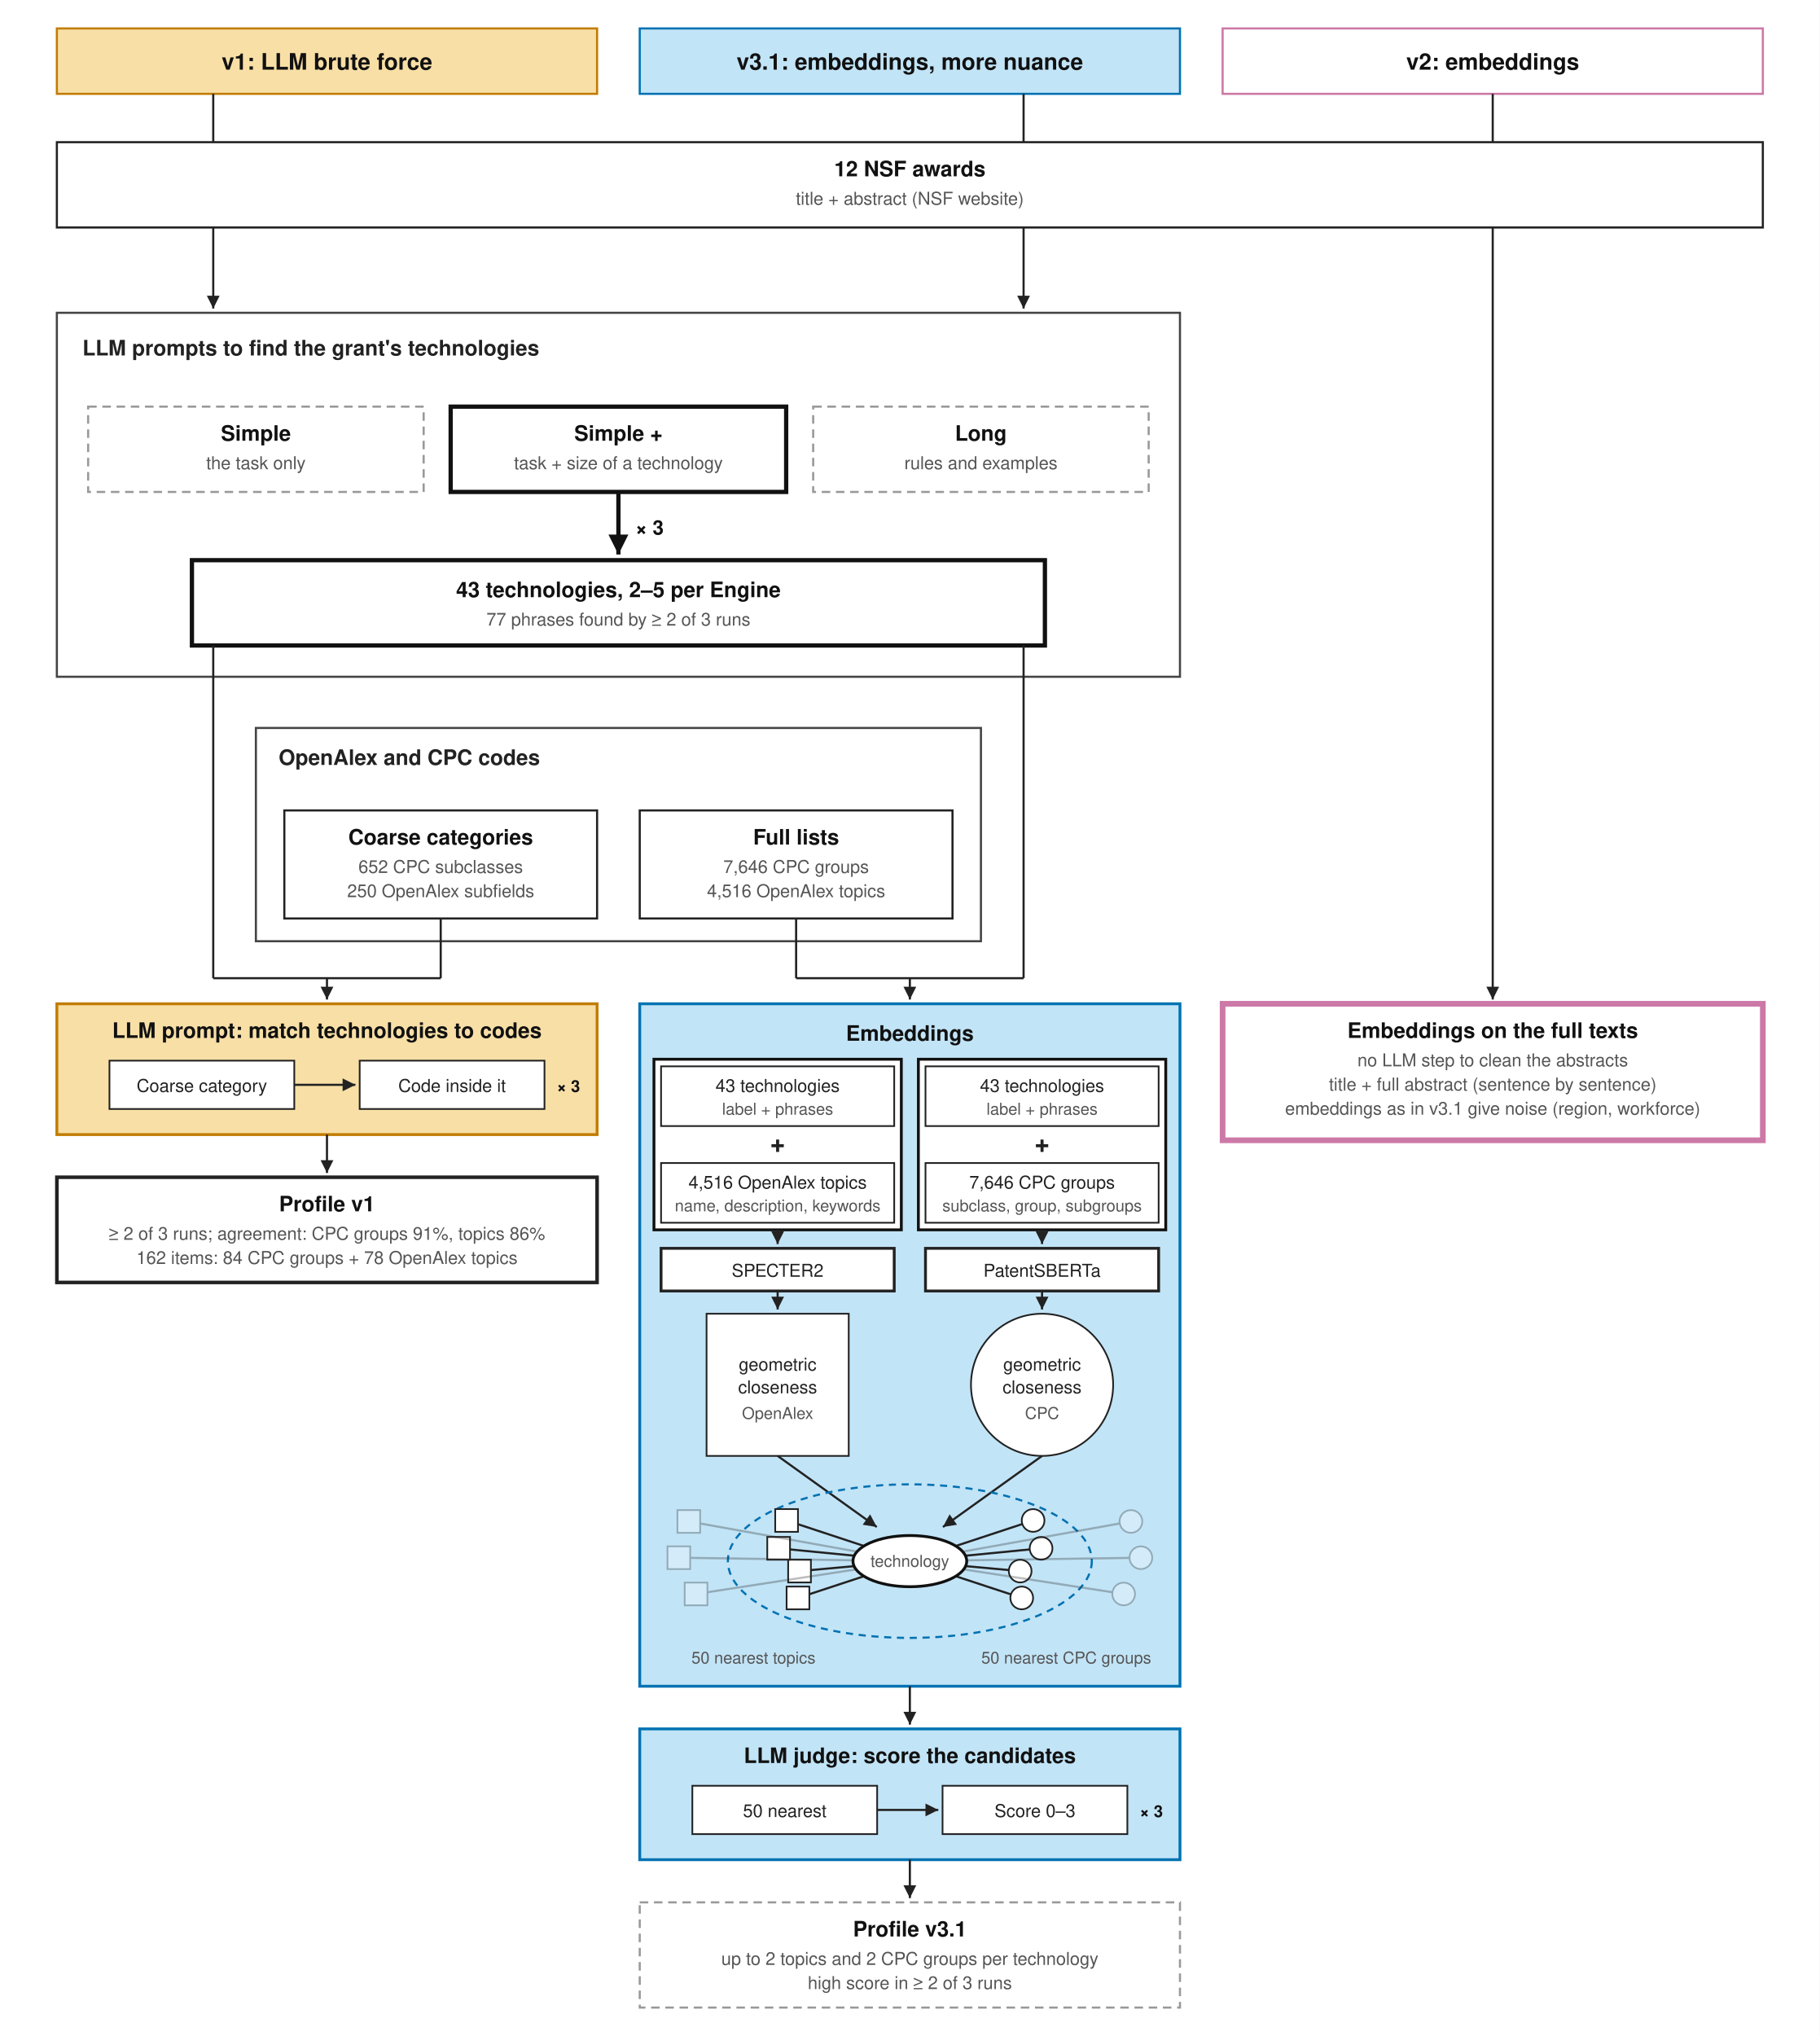
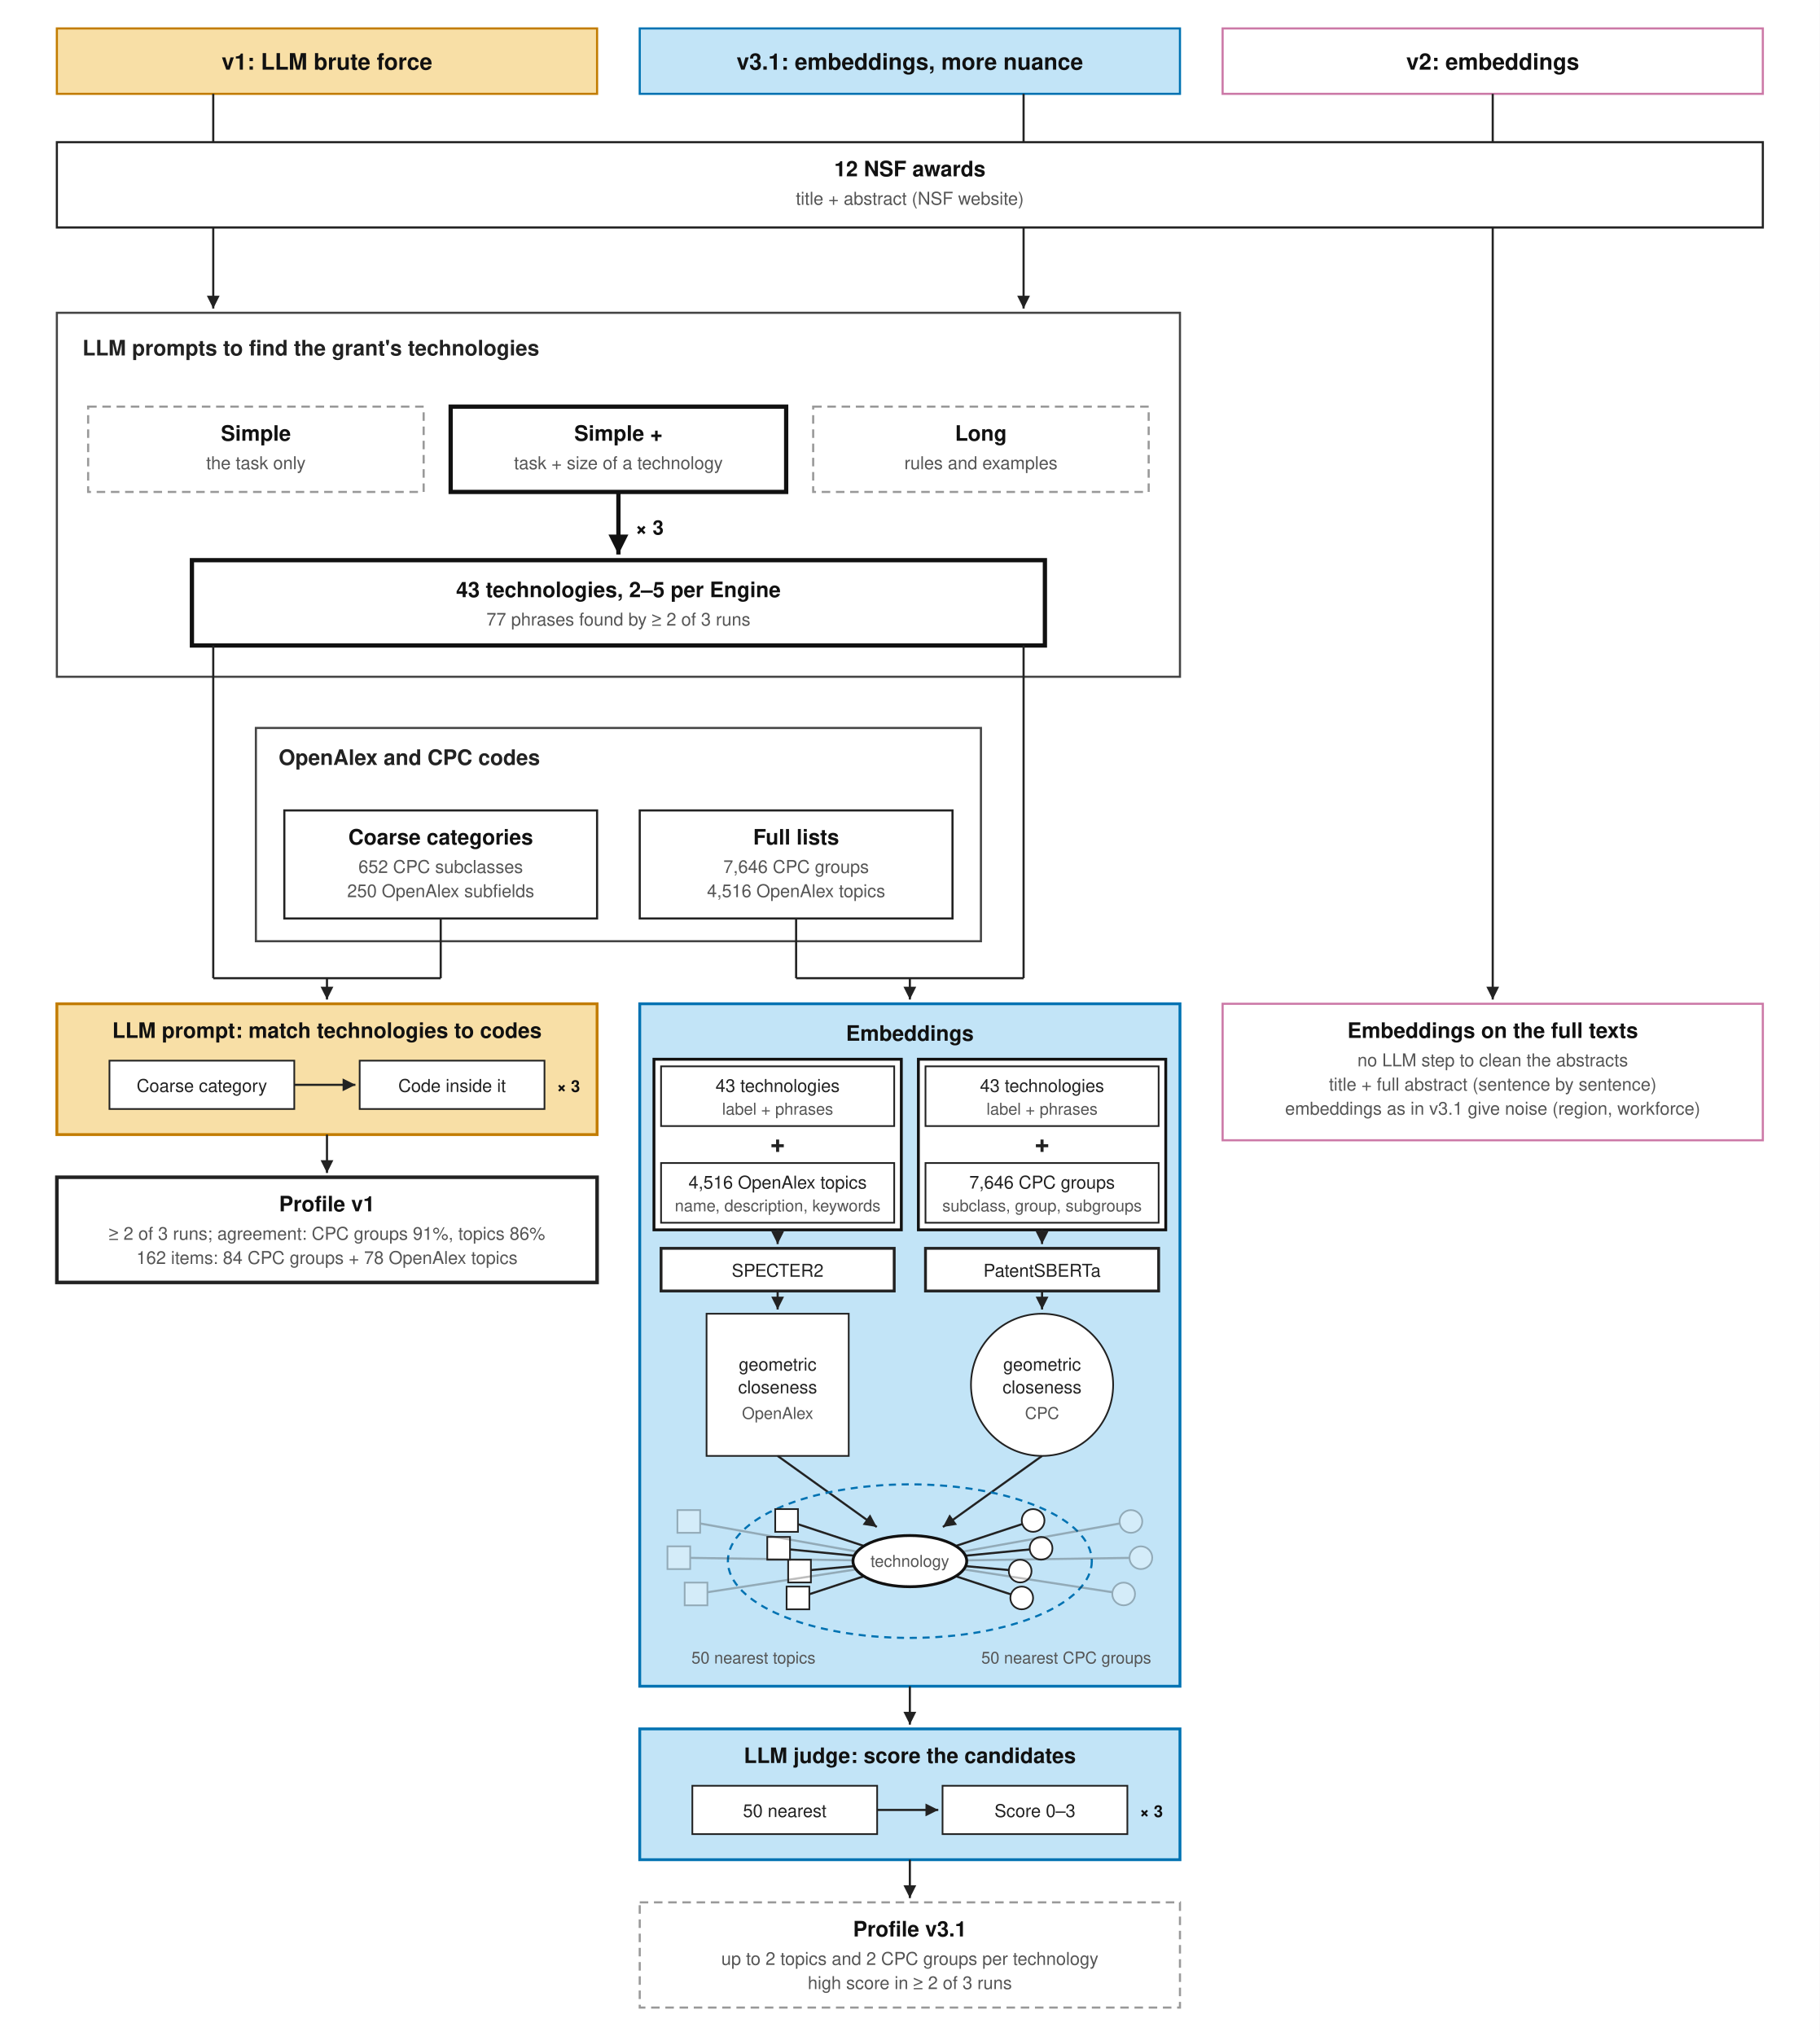
<svg xmlns="http://www.w3.org/2000/svg" viewBox="0 0 1280 1432" width="1280" height="1432">
  <defs>
    <marker id="a" viewBox="0 0 10 10" refX="10" refY="5" markerWidth="9" markerHeight="9" markerUnits="userSpaceOnUse" orient="auto">
      <path d="M0,0 L10,5 L0,10 z" fill="#222" />
    </marker>
    <marker id="A" viewBox="0 0 10 10" refX="10" refY="5" markerWidth="14" markerHeight="14" markerUnits="userSpaceOnUse" orient="auto">
      <path d="M0,0 L10,5 L0,10 z" fill="#111" />
    </marker>
    <style>
/* palette: Okabe-Ito orange #E69F00 (v1) and sky blue #56B4E9 / blue #0072B2 (v3.1), reddish purple #CC79A7 (v2);
   tints for fills, darker shades for borders; checked for protan-, deutan- and tritanopia (Machado 2009):
   the v1 and v3.1 fills differ by dE &gt;= 33 in all three */
text { font-family: Helvetica, Arial, "DejaVu Sans", sans-serif; }
.box { fill: #fff; stroke: #222; stroke-width: 1.5; }
.v2 { fill: #e3ecf9; stroke: #4a6fa5; stroke-width: 1.5; }
.head { fill: #fff; stroke: #222; stroke-width: 1.5; }
.h2 { stroke: #cc79a7; } .h3 { fill: #c2e4f7; stroke: #0072b2; } .h1 { fill: #f8dfa6; stroke: #c27c00; }
.common { fill: #fff; stroke: #444; stroke-width: 1.5; }
.prompts { fill: #fff; stroke: #444; stroke-width: 1.5; }
.model { fill: #fff; stroke: #222; stroke-width: 2; }
.frame { fill: #fff; stroke: #111; stroke-width: 2; }
.judge { fill: #c2e4f7; stroke: #0072b2; stroke-width: 2; }
- .v2c { fill: #fff; stroke: #cc79a7; stroke-width: 4; }
+ .v2c { fill: #fff; stroke: #cc79a7; stroke-width: 1.5; }   /* as the v2 header */
.bound { fill: none; stroke: #0072b2; stroke-width: 1.5; stroke-dasharray: 5 4; }
.tc { fill: #fff; stroke: #111; stroke-width: 2; }
.plus { font-size: 18px; font-weight: 700; fill: #222; text-anchor: middle; }
.x3 { font-size: 14px; font-weight: 700; fill: #111; }
.LN2 { fill: none; stroke: #222; stroke-width: 1.5; }
.pr { fill: #fff; stroke: #999; stroke-width: 1.5; stroke-dasharray: 6 4; }
.chosen { fill: #fff; stroke: #111; stroke-width: 3; }
.tech { fill: #fff; stroke: #111; stroke-width: 3; }
.out1 { fill: #fff; stroke: #222; stroke-width: 2.5; }
.q { fill: #fff; stroke: #222; stroke-width: 1.2; }
.qs { font-size: 12.5px; fill: #222; text-anchor: middle; }
.qss { font-size: 11.5px; fill: #555; text-anchor: middle; }
.emb { fill: #c2e4f7; stroke: #0072b2; stroke-width: 2; }
.llm { fill: #f8dfa6; stroke: #c27c00; stroke-width: 2; }
.stop { fill: #fdecea; stroke: #b3261e; stroke-width: 2; }
.km { fill: #fbe9dc; stroke: #c0632b; stroke-width: 1.2; }
.kmt { font-size: 11px; font-weight: 700; fill: #9a4a1c; text-anchor: middle; }
.th { font-size: 16px; font-weight: 700; fill: #111; text-anchor: middle; }
.t { font-size: 15px; font-weight: 700; fill: #111; text-anchor: middle; }
.stopt { font-size: 15px; font-weight: 700; fill: #b3261e; text-anchor: middle; }
.s { font-size: 12.5px; fill: #555; text-anchor: middle; }
.bt { font-size: 15px; font-weight: 700; fill: #222; }
.bs { font-size: 12.5px; fill: #555; }
.note { font-size: 12px; font-style: italic; fill: #888; text-anchor: middle; }
.tag { font-size: 11.5px; font-weight: 700; fill: #111; text-anchor: end; }
.lg { font-size: 12px; fill: #444; }
.ln { fill: none; stroke: #222; stroke-width: 1.5; }
.LN { fill: none; stroke: #111; stroke-width: 3; }
.dl { fill: none; stroke: #999; stroke-width: 1.5; stroke-dasharray: 5 4; }
</style>
  </defs>
  <rect width="100%" height="100%" fill="#fff" />
  <rect class="head h1" x="40" y="20" width="380" height="46" />
  <text class="th" x="230.0" y="49">v1: LLM brute force</text>
  <rect class="head h3" x="450" y="20" width="380" height="46" />
  <text class="th" x="640.0" y="49">v3.1: embeddings, more nuance</text>
  <rect class="head h2" x="860" y="20" width="380" height="46" />
  <text class="th" x="1050.0" y="49">v2: embeddings</text>
  <rect class="box" x="40" y="100" width="1200" height="60" />
  <text class="t" x="640.0" y="124">12 NSF awards</text>
  <text class="s" x="640.0" y="144">title + abstract (NSF website)</text>
  <rect class="prompts" x="40" y="220" width="790" height="256" />
  <text class="bt" x="58" y="250">LLM prompts to find the grant's technologies</text>
  <rect class="pr" x="62.0" y="286" width="236" height="60" />
  <text class="t" x="180.0" y="310">Simple</text>
  <text class="s" x="180.0" y="330">the task only</text>
  <rect class="chosen" x="317.0" y="286" width="236" height="60" />
  <text class="t" x="435.0" y="310">Simple +</text>
  <text class="s" x="435.0" y="330">task + size of a technology</text>
  <rect class="pr" x="572.0" y="286" width="236" height="60" />
  <text class="t" x="690.0" y="310">Long</text>
  <text class="s" x="690.0" y="330">rules and examples</text>
  <path class="ln" d="M150.0,66 V100" />
  <path class="ln" d="M150.0,160 V217" marker-end="url(#a)" />
  <path class="ln" d="M720.0,66 V100" />
  <path class="ln" d="M720.0,160 V217" marker-end="url(#a)" />
  <path class="ln" d="M1050.0,66 V100" />
  <path class="LN" d="M435.0,346 V390" marker-end="url(#A)" />
  <text class="x3" x="447.0" y="376.0">× 3</text>
  <rect class="tech" x="135.0" y="394" width="600" height="60" />
  <text class="t" x="435.0" y="420">43 technologies, 2–5 per Engine</text>
  <text class="s" x="435.0" y="440">77 phrases found by ≥ 2 of 3 runs</text>
  <rect class="common" x="180.0" y="512" width="510.0" height="150" />
  <text class="bt" x="196.0" y="538">OpenAlex and CPC codes</text>
  <rect class="box" x="200.0" y="570" width="220" height="76" />
  <text class="t" x="310.0" y="594">Coarse categories</text>
  <text class="s" x="310.0" y="614">652 CPC subclasses</text>
  <text class="s" x="310.0" y="631">250 OpenAlex subfields</text>
  <rect class="box" x="450.0" y="570" width="220" height="76" />
  <text class="t" x="560.0" y="594">Full lists</text>
  <text class="s" x="560.0" y="614">7,646 CPC groups</text>
  <text class="s" x="560.0" y="631">4,516 OpenAlex topics</text>
  <path class="LN2" d="M150.0,454 V688" />
  <path class="LN2" d="M310.0,646 V688" />
  <path class="LN2" d="M150.0,688 H310.0" />
  <path class="ln" d="M230.0,688 V703" marker-end="url(#a)" />
  <path class="LN2" d="M720.0,454 V688" />
  <path class="LN2" d="M560.0,646 V688" />
  <path class="LN2" d="M560.0,688 H720.0" />
  <path class="ln" d="M640.0,688 V703" marker-end="url(#a)" />
  <rect class="llm" x="40" y="706" width="380" height="92" />
  <text class="t" x="230.0" y="730">LLM prompt: match technologies to codes</text>
  <rect class="q" x="77.0" y="746" width="130" height="34" />
  <text class="qs" x="142.0" y="768">Coarse category</text>
  <rect class="q" x="253.0" y="746" width="130" height="34" />
  <text class="qs" x="318.0" y="768">Code inside it</text>
  <path class="ln" d="M207.0,763 H250.0" marker-end="url(#a)" />
  <text class="tag" x="408" y="768">× 3</text>
  <path class="ln" d="M230.0,798 V825" marker-end="url(#a)" />
  <rect class="out1" x="40" y="828" width="380" height="74" />
  <text class="t" x="230.0" y="852">Profile v1</text>
  <text class="s" x="230.0" y="872">≥ 2 of 3 runs; agreement: CPC groups 91%, topics 86%</text>
  <text class="s" x="230.0" y="889">162 items: 84 CPC groups + 78 OpenAlex topics</text>
  <rect class="emb" x="450" y="706" width="380" height="480" />
  <text class="t" x="640.0" y="732">Embeddings</text>
  <rect class="frame" x="460.0" y="745" width="174" height="120" />
  <rect class="q" x="465.0" y="750" width="164" height="42" />
  <text class="qs" x="547.0" y="768">43 technologies</text>
  <text class="qss" x="547.0" y="784">label + phrases</text>
  <text class="plus" x="547.0" y="810">+</text>
  <rect class="q" x="465.0" y="818" width="164" height="42" />
  <text class="qs" x="547.0" y="836">4,516 OpenAlex topics</text>
  <text class="qss" x="547.0" y="852">name, description, keywords</text>
  <path class="ln" d="M547.0,865 V875" marker-end="url(#a)" />
  <rect class="model" x="465.0" y="878" width="164" height="30" />
  <text class="qs" x="547.0" y="898">SPECTER2</text>
  <path class="ln" d="M547.0,908 V921" marker-end="url(#a)" />
  <rect class="q" x="497.0" y="924" width="100" height="100" />
  <text class="qs" x="547.0" y="964">geometric</text>
  <text class="qs" x="547.0" y="980">closeness</text>
  <text class="qss" x="547.0" y="998">OpenAlex</text>
  <rect class="frame" x="646.0" y="745" width="174" height="120" />
  <rect class="q" x="651.0" y="750" width="164" height="42" />
  <text class="qs" x="733.0" y="768">43 technologies</text>
  <text class="qss" x="733.0" y="784">label + phrases</text>
  <text class="plus" x="733.0" y="810">+</text>
  <rect class="q" x="651.0" y="818" width="164" height="42" />
  <text class="qs" x="733.0" y="836">7,646 CPC groups</text>
  <text class="qss" x="733.0" y="852">subclass, group, subgroups</text>
  <path class="ln" d="M733.0,865 V875" marker-end="url(#a)" />
  <rect class="model" x="651.0" y="878" width="164" height="30" />
  <text class="qs" x="733.0" y="898">PatentSBERTa</text>
  <path class="ln" d="M733.0,908 V921" marker-end="url(#a)" />
  <circle class="q" cx="733.0" cy="974" r="50" />
  <text class="qs" x="733.0" y="964">geometric</text>
  <text class="qs" x="733.0" y="980">closeness</text>
  <text class="qss" x="733.0" y="998">CPC</text>
  <path class="ln" d="M547.0,1024 L616.75,1074" marker-end="url(#a)" />
  <path class="ln" d="M733.0,1024 L663.25,1074" marker-end="url(#a)" />
  <ellipse class="bound" cx="640.0" cy="1098" rx="128" ry="54" />
  <g>
    <path class="ln" d="M640.0,1098 L561.3,1123.9" />
    <rect class="q" x="553.3" y="1115.9" width="16" height="16" />
  </g>
  <g>
    <path class="ln" d="M640.0,1098 L562.4,1105.0" />
    <rect class="q" x="554.4" y="1097.0" width="16" height="16" />
  </g>
  <g>
    <path class="ln" d="M640.0,1098 L547.7,1089.0" />
    <rect class="q" x="539.7" y="1081.0" width="16" height="16" />
  </g>
  <g>
    <path class="ln" d="M640.0,1098 L553.3,1069.4" />
    <rect class="q" x="545.3" y="1061.4" width="16" height="16" />
  </g>
  <g style="opacity:.3">
    <path class="ln" d="M640.0,1098 L489.6,1121.1" />
    <rect class="q" x="481.6" y="1113.1" width="16" height="16" />
  </g>
  <g style="opacity:.3">
    <path class="ln" d="M640.0,1098 L477.5,1095.6" />
    <rect class="q" x="469.5" y="1087.6" width="16" height="16" />
  </g>
  <g style="opacity:.3">
    <path class="ln" d="M640.0,1098 L484.5,1070.1" />
    <rect class="q" x="476.5" y="1062.1" width="16" height="16" />
  </g>
  <g>
    <path class="ln" d="M640.0,1098 L718.7,1123.9" />
    <circle class="q" cx="718.7" cy="1123.9" r="8" />
  </g>
  <g>
    <path class="ln" d="M640.0,1098 L717.6,1105.0" />
    <circle class="q" cx="717.6" cy="1105.0" r="8" />
  </g>
  <g>
    <path class="ln" d="M640.0,1098 L732.3,1089.0" />
    <circle class="q" cx="732.3" cy="1089.0" r="8" />
  </g>
  <g>
    <path class="ln" d="M640.0,1098 L726.7,1069.4" />
    <circle class="q" cx="726.7" cy="1069.4" r="8" />
  </g>
  <g style="opacity:.3">
    <path class="ln" d="M640.0,1098 L790.4,1121.1" />
    <circle class="q" cx="790.4" cy="1121.1" r="8" />
  </g>
  <g style="opacity:.3">
    <path class="ln" d="M640.0,1098 L802.5,1095.6" />
    <circle class="q" cx="802.5" cy="1095.6" r="8" />
  </g>
  <g style="opacity:.3">
    <path class="ln" d="M640.0,1098 L795.5,1070.1" />
    <circle class="q" cx="795.5" cy="1070.1" r="8" />
  </g>
  <ellipse class="tc" cx="640.0" cy="1098" rx="40" ry="18" />
  <text class="qss" x="640.0" y="1102">technology</text>
  <text class="qss" x="530.0" y="1170">50 nearest topics</text>
  <text class="qss" x="750.0" y="1170">50 nearest CPC groups</text>
  <path class="ln" d="M1050.0,160 V703" marker-end="url(#a)" />
  <rect class="v2c" x="860" y="706" width="380" height="96" />
  <text class="t" x="1050.0" y="730">Embeddings on the full texts</text>
  <text class="s" x="1050.0" y="750">no LLM step to clean the abstracts</text>
  <text class="s" x="1050.0" y="767">title + full abstract (sentence by sentence)</text>
  <text class="s" x="1050.0" y="784">embeddings as in v3.1 give noise (region, workforce)</text>
  <path class="ln" d="M640.0,1186 V1213" marker-end="url(#a)" />
  <rect class="judge" x="450" y="1216" width="380" height="92" />
  <text class="t" x="640.0" y="1240">LLM judge: score the candidates</text>
  <rect class="q" x="487.0" y="1256" width="130" height="34" />
  <text class="qs" x="552.0" y="1278">50 nearest</text>
  <rect class="q" x="663.0" y="1256" width="130" height="34" />
  <text class="qs" x="728.0" y="1278">Score 0–3</text>
  <path class="ln" d="M617.0,1273 H660.0" marker-end="url(#a)" />
  <text class="tag" x="818" y="1278">× 3</text>
  <path class="ln" d="M640.0,1308 V1335" marker-end="url(#a)" />
  <rect class="pr" x="450" y="1338" width="380" height="74" />
  <text class="t" x="640.0" y="1362">Profile v3.1</text>
  <text class="s" x="640.0" y="1382">up to 2 topics and 2 CPC groups per technology</text>
  <text class="s" x="640.0" y="1399">high score in ≥ 2 of 3 runs</text>
</svg>
